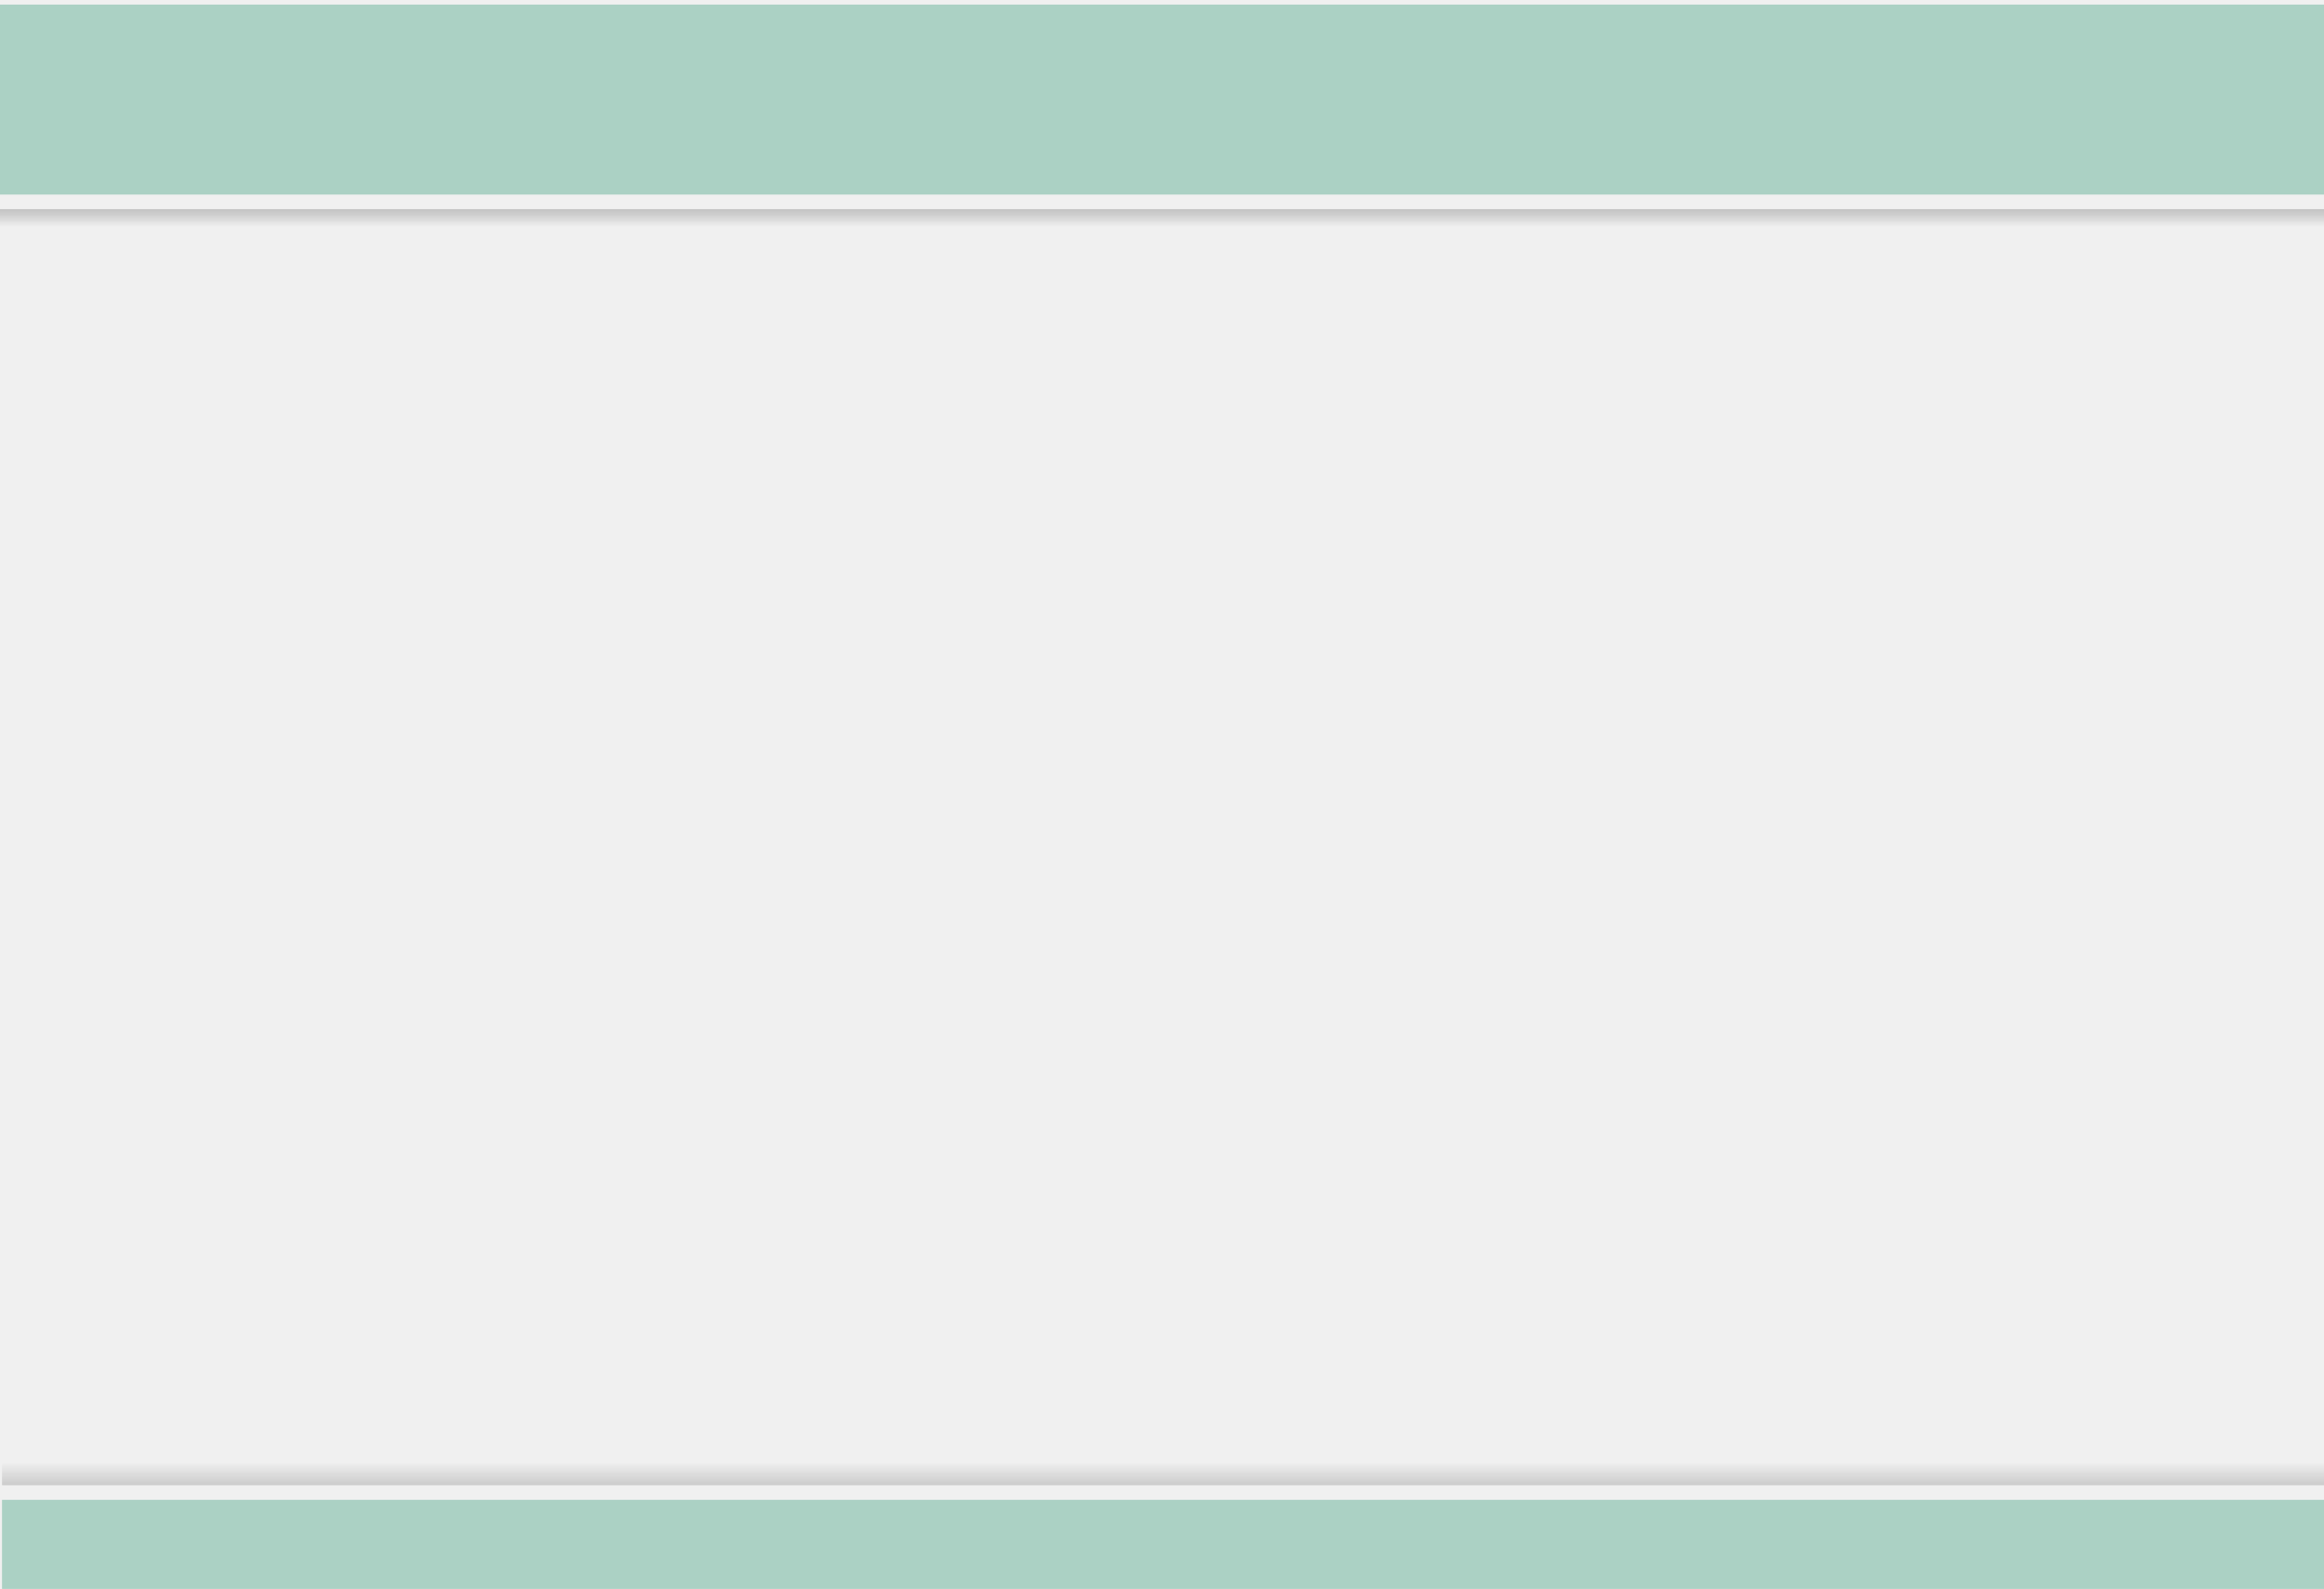
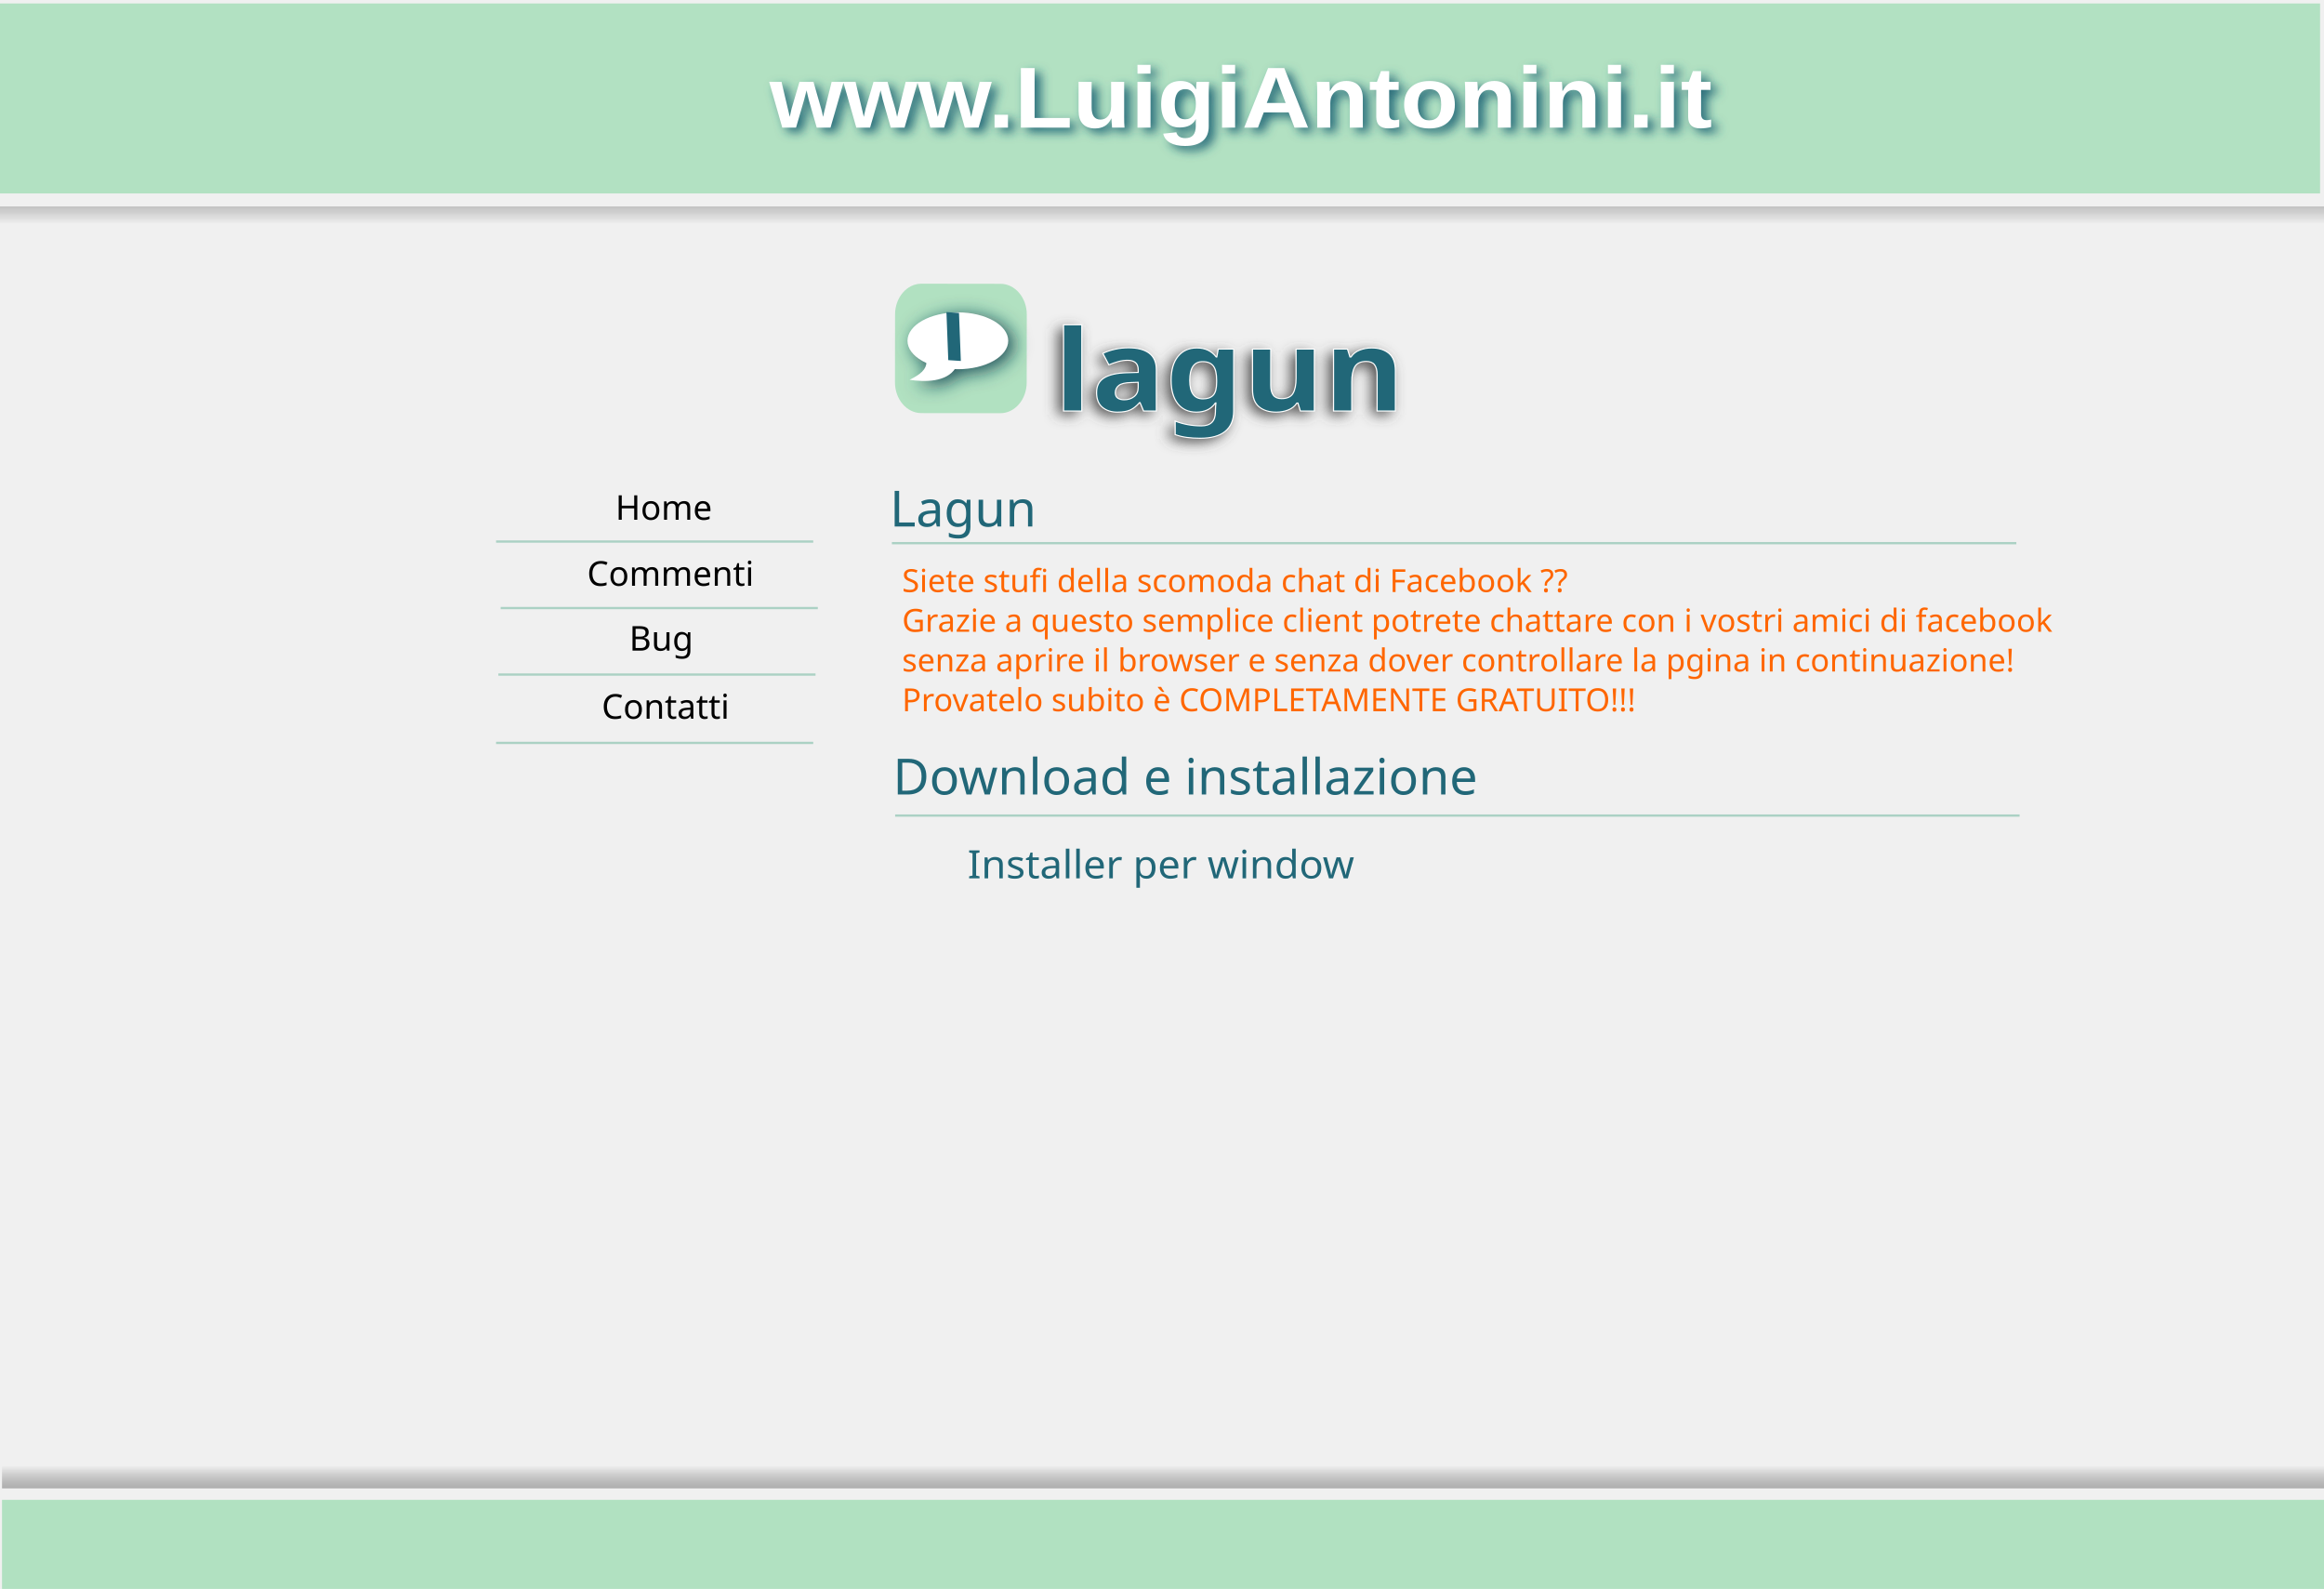
<svg xmlns="http://www.w3.org/2000/svg" xmlns:xlink="http://www.w3.org/1999/xlink" width="1024" height="700" id="svg3295" version="1.0">
  <defs id="defs3297">
+     <linearGradient id="linearGradient4774">
+       <stop style="stop-color:#216778;stop-opacity:1;" offset="0" id="stop4776" />
+       <stop style="stop-color:#216778;stop-opacity:0;" offset="1" id="stop4778" />
+     </linearGradient>
    <linearGradient id="linearGradient3818">
      <stop style="stop-color:#bebebe;stop-opacity:1;" offset="0" id="stop3820" />
      <stop style="stop-color:#000000;stop-opacity:0;" offset="1" id="stop3822" />
    </linearGradient>
-     <linearGradient xlink:href="#linearGradient3818" id="linearGradient3824" x1="538.929" y1="66.786" x2="538.929" y2="99.821" gradientUnits="userSpaceOnUse" />
-     <linearGradient xlink:href="#linearGradient3818" id="linearGradient3836" gradientUnits="userSpaceOnUse" x1="550.04" y1="702.172" x2="550.04" y2="644.296" gradientTransform="matrix(0.9999999,0,0,-1,-1.1019767e-5,-2.5300789e-6)" />
+     <linearGradient xlink:href="#linearGradient3818" id="linearGradient3824" x1="538.929" y1="66.786" x2="538.929" y2="99.821" gradientUnits="userSpaceOnUse" gradientTransform="matrix(0.9948129,0,0,1,0,-1.199851)" />
+     <linearGradient xlink:href="#linearGradient3818" id="linearGradient3836" gradientUnits="userSpaceOnUse" x1="550.04" y1="668.963" x2="550.04" y2="644.296" gradientTransform="matrix(0.9999999,0,0,-1,-1.1019767e-5,-1.388962)" />
+     <linearGradient id="linearGradient3204">
+       <stop id="stop3206" offset="0" style="stop-color:#ffffff;stop-opacity:0.353;" />
+       <stop id="stop3208" offset="1" style="stop-color:#ffffff;stop-opacity:0;" />
+     </linearGradient>
+     <linearGradient id="linearGradient3230">
+       <stop style="stop-color:#040404;stop-opacity:0.6;" offset="0" id="stop3260" />
+       <stop id="stop3290" offset="0.4" style="stop-color:#070707;stop-opacity:0;" />
+       <stop id="stop3286" offset="0.4" style="stop-color:#0a0a0a;stop-opacity:0;" />
+       <stop style="stop-color:#dadada;stop-opacity:0;" offset="0.644" id="stop3288" />
+       <stop id="stop3234" offset="1" style="stop-color:#ffffff;stop-opacity:0;" />
+     </linearGradient>
+     <linearGradient id="linearGradient3242">
+       <stop id="stop3266" offset="0" style="stop-color:#ffffff;stop-opacity:0.444;" />
+       <stop style="stop-color:#ffffff;stop-opacity:0.097;" offset="0.25" id="stop3258" />
+       <stop style="stop-color:#ffffff;stop-opacity:0;" offset="0.5" id="stop3252" />
+       <stop id="stop3256" offset="0.625" style="stop-color:#ffffff;stop-opacity:0;" />
+       <stop id="stop3254" offset="0.75" style="stop-color:#ffffff;stop-opacity:0;" />
+       <stop id="stop3246" offset="1" style="stop-color:#ffffff;stop-opacity:0;" />
+     </linearGradient>
+     <linearGradient id="linearGradient3268">
+       <stop style="stop-color:#ffffff;stop-opacity:0.444;" offset="0" id="stop3270" />
+       <stop id="stop3272" offset="0.25" style="stop-color:#ffffff;stop-opacity:0.097;" />
+       <stop id="stop3274" offset="0.491" style="stop-color:#ffffff;stop-opacity:0;" />
+       <stop style="stop-color:#ffffff;stop-opacity:0;" offset="0.625" id="stop3276" />
+       <stop style="stop-color:#ffffff;stop-opacity:0;" offset="0.75" id="stop3278" />
+       <stop style="stop-color:#ffffff;stop-opacity:0;" offset="1" id="stop3280" />
+     </linearGradient>
+     <linearGradient id="linearGradient3296">
+       <stop id="stop3298" offset="0" style="stop-color:#ffffff;stop-opacity:0.444;" />
+       <stop style="stop-color:#ffffff;stop-opacity:0.097;" offset="0.25" id="stop3300" />
+       <stop style="stop-color:#ffffff;stop-opacity:0;" offset="0.491" id="stop3302" />
+       <stop id="stop3304" offset="0.625" style="stop-color:#ffffff;stop-opacity:0;" />
+       <stop id="stop3306" offset="0.75" style="stop-color:#ffffff;stop-opacity:0;" />
+       <stop id="stop3308" offset="1" style="stop-color:#ffffff;stop-opacity:0;" />
+     </linearGradient>
+     <filter id="filter4048" x="-0.208" width="1.416" y="-0.326" height="1.652">
+       <feGaussianBlur stdDeviation="28.627" id="feGaussianBlur4050" />
+     </filter>
+     <filter id="filter4710" x="-0.064" width="1.127" y="-0.156" height="1.312">
+       <feGaussianBlur stdDeviation="2.961" id="feGaussianBlur4712" />
+     </filter>
+     <radialGradient xlink:href="#linearGradient4774" id="radialGradient4780" cx="494.724" cy="56.626" fx="494.724" fy="56.626" r="198.516" gradientTransform="matrix(1,0,0,9.3319559e-2,0,51.34199)" gradientUnits="userSpaceOnUse" />
+     <filter id="filter4826" x="-0.029" width="1.057" y="-0.306" height="1.612">
+       <feGaussianBlur stdDeviation="4.724" id="feGaussianBlur4828" />
+     </filter>
+     <filter id="filter3398" x="-0.015" width="1.03" y="-0.16" height="1.32">
+       <feGaussianBlur stdDeviation="2.678" id="feGaussianBlur3400" />
+     </filter>
+     <filter id="filter3405" x="-0.013" width="1.027" y="-0.142" height="1.285">
+       <feGaussianBlur stdDeviation="2.197" id="feGaussianBlur3407" />
+     </filter>
  </defs>
-   <g id="layer1">
-     <rect style="opacity:1;fill:#abd1c4;fill-opacity:1;fill-rule:nonzero;stroke:#004455;stroke-width:0;stroke-miterlimit:4;stroke-dasharray:none;stroke-opacity:1" id="rect3305" width="1024.531" height="83.694" x="0" y="2.02" rx="22.728" ry="0" />
-     <rect style="opacity:1;fill:url(#linearGradient3824);fill-opacity:1;fill-rule:nonzero;stroke:#004455;stroke-width:0;stroke-miterlimit:4;stroke-dasharray:none;stroke-opacity:1" id="rect3816" width="1030" height="10" x="1.964569e-06" y="92.143" rx="0" />
-     <rect style="opacity:1;fill:#abd1c4;fill-opacity:1;fill-rule:nonzero;stroke:#004455;stroke-width:0;stroke-miterlimit:4;stroke-dasharray:none;stroke-opacity:1" id="rect3832" width="1023.578" height="39.247" x="0.892" y="-699.972" rx="22.728" ry="0" transform="scale(1,-1)" />
-     <rect style="opacity:1;fill:url(#linearGradient3836);fill-opacity:1;fill-rule:nonzero;stroke:#004455;stroke-width:0;stroke-miterlimit:4;stroke-dasharray:none;stroke-opacity:1" id="rect3834" width="1025" height="10" x="0.892" y="-654.296" rx="0" transform="scale(1,-1)" />
+   <g id="layer1" style="display:inline">
+     <rect style="opacity:1;fill:#b2e1c2;fill-opacity:1;fill-rule:evenodd;stroke:#004455;stroke-width:0;stroke-miterlimit:4;stroke-dasharray:none;stroke-opacity:1" id="rect3305" width="1023.337" height="83.694" x="-1.075" y="1.525" rx="22.702" ry="0" />
+     <rect style="opacity:1;fill:#b1e1c1;fill-opacity:1;fill-rule:nonzero;stroke:none;stroke-width:1;stroke-miterlimit:4;stroke-dasharray:none;stroke-opacity:1" id="rect2744" width="57.004" height="58.038" x="-181.437" y="394.578" ry="11.606" rx="13.551" transform="matrix(1.3970497e-3,-0.999999,0.9999991,1.3475221e-3,0,0)" />
+     <rect style="opacity:1;fill:url(#linearGradient3824);fill-opacity:1;fill-rule:nonzero;stroke:#004455;stroke-width:0;stroke-miterlimit:4;stroke-dasharray:none;stroke-opacity:1" id="rect3816" width="1024.657" height="10" x="1.964569e-06" y="90.943" rx="0" />
+     <rect style="opacity:1;fill:#b1e1c1;fill-opacity:1;fill-rule:nonzero;stroke:#004455;stroke-width:0;stroke-miterlimit:4;stroke-dasharray:none;stroke-opacity:1" id="rect3832" width="1023.578" height="39.247" x="0.892" y="-699.972" rx="22.728" ry="0" transform="scale(1,-1)" />
+     <rect style="opacity:1;fill:url(#linearGradient3836);fill-opacity:1;fill-rule:nonzero;stroke:#004455;stroke-width:0;stroke-miterlimit:4;stroke-dasharray:none;stroke-opacity:1" id="rect3834" width="1025" height="10" x="0.892" y="-655.685" rx="0" transform="scale(1,-1)" />
+     <path style="fill:#ffffff;fill-opacity:1;fill-rule:evenodd;stroke:none;stroke-width:1px;stroke-linecap:butt;stroke-linejoin:miter;stroke-opacity:0" id="path2403" d="M 548.571,278.076 A 167.143,100 0 1 1 214.286,278.076 A 167.143,100 0 1 1 548.571,278.076 z" transform="translate(1196.957,-262.8069)" />
+     <a transform="matrix(1.304158,0,0,1.244872,1112.404,-353.877)" style="fill:#ffffff;stroke:none" id="a2472">
+       <path style="fill:#ffffff;fill-rule:evenodd;stroke:none;stroke-width:1px;stroke-linecap:butt;stroke-linejoin:miter;stroke-opacity:1" d="M 257.857,335.934 C 252.944,372.366 212.813,392.252 177.47,411.568 C 236.323,406.551 316.383,394.044 348.571,368.076" id="path2474" />
+     </a>
+     <a id="a2465" style="fill:#93a7ac" transform="matrix(0.9253452,0,0,0.9033742,1226.103,-235.7484)">
+       <path id="path2417" d="M 258.571,335.219 C 253.658,371.652 226.132,395.986 190.789,415.302 C 249.642,408.907 317.034,392.504 349.768,368.19" style="fill:#93a7ac;fill-rule:evenodd;stroke:#000000;stroke-width:1.044px;stroke-linecap:butt;stroke-linejoin:miter;stroke-opacity:0" />
+       <path style="fill:#93a7ac" d="M 260.106,338.913 C 260.543,335.623 260.46,335.206 259.45,335.593 C 256.94,336.557 241.242,321.784 235.289,312.858 C 227.058,300.514 224.579,293.294 224.143,280.386 C 223.777,269.523 224.618,264.515 228.237,256.009 C 233.576,243.464 246.17,228.881 260.39,218.778 C 274.278,208.912 299.22,197.972 319.319,192.931 C 357.758,183.292 403.792,182.914 441.774,191.927 C 487.825,202.855 523.263,226.341 535.94,254.334 C 540.862,265.203 542.431,278.652 540.075,289.77 C 536.978,304.379 525.741,321.057 511.542,332.118 C 489.416,349.354 462.071,360.835 428.961,366.789 C 412.931,369.671 403.73,370.374 382.533,370.335 C 360.198,370.294 352.046,369.766 351.141,368.303 C 350.696,367.583 348.949,368.42 343.866,371.789 C 173.827,413.97 263.893,439.331 260.106,338.913 z" id="path2386" transform="translate(-1.428572,-0.7142853)" />
+       <path style="fill:#000082;fill-opacity:0;stroke:none;stroke-width:1.036;stroke-opacity:1" d="M 381.259,184.629 C 351.096,184.556 323.587,188.996 299.134,197.911 C 288.785,201.684 274.267,208.4 266.165,213.161 C 248.867,223.324 231.46,242.119 226.071,256.536 C 223.145,264.366 222.732,266.717 222.728,276.661 C 222.721,291.423 225.035,299.028 233.321,311.661 C 235.506,314.991 240.273,320.329 244.978,325.036 C 247.33,327.389 249.666,329.567 251.634,331.254 C 253.602,332.942 255.127,334.118 256.196,334.504 C 257.251,334.886 257.838,335.195 258.103,335.504 C 258.368,335.813 258.446,336.212 258.446,337.036 C 258.446,337.568 258.137,338.757 257.603,340.223 C 257.068,341.689 256.322,343.453 255.509,345.348 C 253.882,349.139 251.981,353.395 250.853,356.661 C 244.065,389.032 202.065,393.842 189.821,409.817 C 189.454,410.358 189.193,410.709 188.665,410.973 C 188.154,411.229 187.295,411.412 185.884,411.411 C 185.837,411.411 185.838,411.411 185.79,411.411 L 185.728,411.411 L 185.79,412.442 C 185.805,412.442 185.807,412.442 185.821,412.442 L 191.759,411.942 C 191.786,412.243 192.123,412.221 192.29,412.348 C 244.297,411.764 295.286,393.497 341.821,371.786 L 348.196,367.973 L 352.54,368.786 C 354.506,369.143 358.529,369.356 363.728,369.504 C 368.926,369.653 375.274,369.726 381.728,369.692 C 394.635,369.623 407.969,369.185 413.665,368.442 C 457.848,362.677 495.211,347 517.603,324.723 C 534.429,307.984 541.394,291.385 539.446,272.411 C 537.838,256.738 532.149,245.21 519.696,232.254 C 508.986,221.111 497.559,213.148 480.978,205.254 C 455.139,192.953 427.146,186.389 394.353,184.942 C 389.936,184.747 385.568,184.64 381.259,184.629 z M 381.259,185.661 C 385.553,185.671 389.887,185.779 394.29,185.973 C 426.972,187.415 454.803,193.954 480.509,206.192 C 497.013,214.049 508.32,221.918 518.946,232.973 C 531.296,245.822 536.827,257.056 538.415,272.536 C 540.331,291.202 533.57,307.374 516.884,323.973 C 494.728,346.014 457.558,361.667 413.54,367.411 C 408.002,368.133 394.616,368.561 381.728,368.629 C 375.284,368.664 368.941,368.621 363.759,368.473 C 358.577,368.325 354.521,368.08 352.728,367.754 L 348.196,366.942 L 348.009,366.879 L 347.821,367.004 L 341.29,370.879 C 239.439,391.859 177.344,462.771 251.821,357.004 C 252.923,353.817 254.815,349.588 256.446,345.786 C 257.262,343.884 258.024,342.07 258.571,340.567 C 259.119,339.064 259.478,337.902 259.478,337.036 C 259.478,336.127 259.369,335.414 258.884,334.848 C 258.399,334.283 257.671,333.933 256.571,333.536 C 255.892,333.29 254.26,332.136 252.321,330.473 C 250.383,328.811 248.066,326.625 245.728,324.286 C 241.052,319.608 236.246,314.27 234.165,311.098 C 225.934,298.55 223.753,291.318 223.759,276.661 C 223.763,266.742 224.126,264.676 227.04,256.879 C 232.273,242.877 249.62,224.07 266.696,214.036 C 274.699,209.334 289.239,202.624 299.509,198.879 C 323.831,190.012 351.199,185.588 381.259,185.661 z" id="path2388" />
+       <path style="fill:#93a7ac" d="" id="path2390" transform="translate(-1.428572,-0.7142853)" />
+       <path style="fill:#93a7ac" d="" id="path2392" transform="translate(-1.428572,-0.7142853)" />
+       <path style="fill:#93a7ac" d="" id="path2394" transform="translate(-1.428572,-0.7142853)" />
+       <path style="fill:#93a7ac" d="M 349.02,368.794 C 349.027,368.782 349.148,368.685 349.289,368.577 C 349.478,368.433 349.594,368.363 349.734,368.308 C 349.917,368.236 349.927,368.235 350.065,368.26 L 350.207,368.286 L 350.038,368.301 C 349.791,368.324 349.67,368.378 349.281,368.64 C 349.031,368.808 348.999,368.827 349.02,368.794 z" id="path2400" transform="translate(-1.428572,-0.7142853)" />
+     </a>
+     <text xml:space="preserve" style="font-size:223.933px;font-style:normal;font-variant:normal;font-weight:bold;font-stretch:normal;text-align:start;line-height:125%;writing-mode:lr-tb;text-anchor:start;fill:#ffffff;fill-opacity:1;stroke:none;stroke-width:1px;stroke-linecap:butt;stroke-linejoin:miter;stroke-opacity:1;font-family:Arial;-inkscape-font-specification:Arial Bold" x="1279.53" y="99.19" id="text3172" transform="scale(1.192203,0.838783)">
+       <tspan id="tspan3174" x="1279.53" y="99.19">f</tspan>
+     </text>
+     <rect style="fill:#008080;fill-opacity:1;stroke:#6e6e6e;stroke-opacity:1" id="rect2403" width="0" height="53.538" x="1434.343" y="207.707" rx="0" ry="53.538" />
+     <a id="a3986" style="fill:#184b57;fill-opacity:1;stroke:#008080;stroke-width:9.283;stroke-miterlimit:4;stroke-dasharray:none;stroke-opacity:1;display:inline;filter:url(#filter4048)" transform="matrix(0.1343418,0,0,0.1433647,375.4976,110.1091)">
+       <path style="fill:#184b57;fill-opacity:1;stroke:#008080;stroke-width:9.283;stroke-miterlimit:4;stroke-dasharray:none;stroke-opacity:1" d="" id="path3988" transform="translate(-1.428572,-0.7142853)" />
+       <path style="fill:#184b57;fill-opacity:1;stroke:#008080;stroke-width:9.283;stroke-miterlimit:4;stroke-dasharray:none;stroke-opacity:1" d="" id="path3990" transform="translate(-1.428572,-0.7142853)" />
+       <path style="fill:#184b57;fill-opacity:1;stroke:#008080;stroke-width:9.283;stroke-miterlimit:4;stroke-dasharray:none;stroke-opacity:1" d="" id="path3992" transform="translate(-1.428572,-0.7142853)" />
+       <g id="g3994" transform="matrix(0.9798346,0,0,1,8.988519,0)" style="fill:#184b57;fill-opacity:1;stroke:#008080;stroke-width:9.378;stroke-miterlimit:4;stroke-dasharray:none;stroke-opacity:1">
+         <path transform="matrix(1.732311,0,0,1.336753,-87.34771,-519.0327)" d="M 357.143,605.219 A 97.321,65.357 0 1 1 162.5,605.219 A 97.321,65.357 0 1 1 357.143,605.219 z" id="path3996" style="fill:#184b57;fill-opacity:1;fill-rule:nonzero;stroke:none;stroke-width:7.359;stroke-miterlimit:4;stroke-dasharray:none;stroke-opacity:1" />
+         <path style="fill:#184b57;fill-opacity:1;fill-rule:evenodd;stroke:none;stroke-width:11.664;stroke-linecap:butt;stroke-linejoin:miter;stroke-miterlimit:4;stroke-dasharray:none;stroke-opacity:1" d="M 257.806,355.155 C 257.094,377.376 239.31,392.601 201.103,409.873 C 251.071,417.145 324.703,417.225 354.337,374.646" id="path3998" />
+       </g>
+     </a>
+     <a id="a3955" style="fill:#ffffff;stroke:#008080;stroke-width:9.283;stroke-miterlimit:4;stroke-dasharray:none;stroke-opacity:1" transform="matrix(0.1343418,0,0,0.1433647,373.0922,108.5563)">
+       <path style="fill:#ffffff;stroke:#008080;stroke-width:9.283;stroke-miterlimit:4;stroke-dasharray:none;stroke-opacity:1" d="" id="path3957" transform="translate(-1.428572,-0.7142853)" />
+       <path style="fill:#ffffff;stroke:#008080;stroke-width:9.283;stroke-miterlimit:4;stroke-dasharray:none;stroke-opacity:1" d="" id="path3959" transform="translate(-1.428572,-0.7142853)" />
+       <path style="fill:#ffffff;stroke:#008080;stroke-width:9.283;stroke-miterlimit:4;stroke-dasharray:none;stroke-opacity:1" d="" id="path3961" transform="translate(-1.428572,-0.7142853)" />
+       <g id="g3963" transform="matrix(0.9798346,0,0,1,8.988519,0)" style="fill:#ffffff;stroke:#008080;stroke-width:9.378;stroke-miterlimit:4;stroke-dasharray:none;stroke-opacity:1">
+         <path transform="matrix(1.732311,0,0,1.336753,-87.34771,-519.0327)" d="M 357.143,605.219 A 97.321,65.357 0 1 1 162.5,605.219 A 97.321,65.357 0 1 1 357.143,605.219 z" id="path3965" style="fill:#ffffff;fill-opacity:1;fill-rule:nonzero;stroke:none;stroke-width:7.359;stroke-miterlimit:4;stroke-dasharray:none;stroke-opacity:1" />
+         <path style="fill:#ffffff;fill-rule:evenodd;stroke:none;stroke-width:11.664;stroke-linecap:butt;stroke-linejoin:miter;stroke-miterlimit:4;stroke-dasharray:none;stroke-opacity:1" d="M 257.806,355.155 C 257.094,377.376 239.31,392.601 201.103,409.873 C 251.071,417.145 324.703,417.225 354.337,374.646" id="path3967" />
+       </g>
+     </a>
+     <a id="a2410" style="fill:#008080;stroke:#008080;stroke-width:10.388;stroke-miterlimit:4;stroke-dasharray:none;stroke-opacity:1" transform="matrix(0.7637657,0,0,0.862254,1467.151,370.9465)">
+       <path style="fill:#008080;stroke:#008080;stroke-width:10.388;stroke-miterlimit:4;stroke-dasharray:none;stroke-opacity:1" d="" id="path2412" transform="translate(-1.428572,-0.7142853)" />
+       <path style="fill:#008080;stroke:#008080;stroke-width:10.388;stroke-miterlimit:4;stroke-dasharray:none;stroke-opacity:1" d="" id="path2414" transform="translate(-1.428572,-0.7142853)" />
+       <path style="fill:#008080;stroke:#008080;stroke-width:10.388;stroke-miterlimit:4;stroke-dasharray:none;stroke-opacity:1" d="" id="path2416" transform="translate(-1.428572,-0.7142853)" />
+       <g id="g2418" transform="matrix(0.9798346,0,0,1,8.988519,0)" style="fill:#008080;stroke:#008080;stroke-width:10.494;stroke-miterlimit:4;stroke-dasharray:none;stroke-opacity:1">
+         <path transform="matrix(1.79196,0,0,1.401995,-92.39657,-571.3108)" d="M 357.143,605.219 A 97.321,65.357 0 1 1 162.5,605.219 A 97.321,65.357 0 1 1 357.143,605.219 z" id="path2420" style="fill:#008080;fill-opacity:1;fill-rule:nonzero;stroke:none;stroke-width:7.359;stroke-miterlimit:4;stroke-dasharray:none;stroke-opacity:1" />
+         <path style="fill:#008080;fill-rule:evenodd;stroke:none;stroke-width:11.664;stroke-linecap:butt;stroke-linejoin:miter;stroke-miterlimit:4;stroke-dasharray:none;stroke-opacity:1" d="M 249.687,339.988 C 248.976,362.209 206.614,387.34 168.407,404.612 C 218.375,411.885 332.78,390.088 366.519,367.861" id="path2422" />
+       </g>
+     </a>
+     <a id="a2424" style="fill:#ffffff;fill-opacity:1;stroke:#008080;stroke-width:12.695;stroke-miterlimit:4;stroke-dasharray:none;stroke-opacity:1" transform="matrix(0.6513802,0,0,0.6769297,1510.595,420.9376)">
+       <path style="fill:#ffffff;fill-opacity:1;stroke:#008080;stroke-width:12.695;stroke-miterlimit:4;stroke-dasharray:none;stroke-opacity:1" d="" id="path2426" transform="translate(-1.428572,-0.7142853)" />
+       <path style="fill:#ffffff;fill-opacity:1;stroke:#008080;stroke-width:12.695;stroke-miterlimit:4;stroke-dasharray:none;stroke-opacity:1" d="" id="path2428" transform="translate(-1.428572,-0.7142853)" />
+       <path style="fill:#ffffff;fill-opacity:1;stroke:#008080;stroke-width:12.695;stroke-miterlimit:4;stroke-dasharray:none;stroke-opacity:1" d="" id="path2430" transform="translate(-1.428572,-0.7142853)" />
+       <g id="g2432" transform="matrix(0.9798346,0,0,1,8.988519,0)" style="fill:#ffffff;fill-opacity:1;stroke:#008080;stroke-width:12.825;stroke-miterlimit:4;stroke-dasharray:none;stroke-opacity:1">
+         <path transform="matrix(1.594563,0,0,1.351024,-61.54274,-533.0557)" d="M 357.143,605.219 A 97.321,65.357 0 1 1 162.5,605.219 A 97.321,65.357 0 1 1 357.143,605.219 z" id="path2434" style="fill:#ffffff;fill-opacity:1;fill-rule:nonzero;stroke:none;stroke-width:7.359;stroke-miterlimit:4;stroke-dasharray:none;stroke-opacity:1" />
+         <path style="fill:#ffffff;fill-opacity:1;fill-rule:evenodd;stroke:none;stroke-width:11.664;stroke-linecap:butt;stroke-linejoin:miter;stroke-miterlimit:4;stroke-dasharray:none;stroke-opacity:1" d="M 265.737,339.509 C 274.446,360.574 248.414,402.126 194.611,423.831 C 259.834,421.701 343.878,392.175 376.613,367.861" id="path2436" />
+       </g>
+     </a>
+     <text xml:space="preserve" style="font-size:32.151px;font-style:normal;font-variant:normal;font-weight:bold;font-stretch:normal;text-align:start;line-height:125%;writing-mode:lr-tb;text-anchor:start;fill:#216778;fill-opacity:1;stroke:none;stroke-width:1px;stroke-linecap:butt;stroke-linejoin:miter;stroke-opacity:1;font-family:Script MT Bold;-inkscape-font-specification:'Script MT Bold, Bold'" x="353.994" y="152.207" id="text2438" transform="matrix(1.157853,7.5367469e-2,3.3151334e-2,0.8658255,0,0)">
+       <tspan x="353.994" y="152.207" id="tspan4021">l</tspan>
+     </text>
+     <rect style="fill:#000000;fill-opacity:1;fill-rule:nonzero;stroke:none;stroke-width:8.98;stroke-miterlimit:4;stroke-dasharray:none;stroke-opacity:1" id="rect3284" width="0" height="18.385" x="1527.883" y="318.622" rx="69.296" ry="18.385" />
+     <rect style="opacity:1;fill:#ffffff;fill-opacity:1;fill-rule:nonzero;stroke:none;stroke-width:0;stroke-miterlimit:4;stroke-dasharray:none;stroke-opacity:1" id="rect3905" width="449.518" height="0" x="392.949" y="186.843" rx="12.04" ry="0" />
+     <text xml:space="preserve" style="font-size:52px;font-style:normal;font-variant:normal;font-weight:bold;font-stretch:normal;text-align:start;line-height:125%;writing-mode:lr-tb;text-anchor:start;opacity:1;fill:#4c4c4c;fill-opacity:0.995;stroke:none;stroke-width:1px;stroke-linecap:butt;stroke-linejoin:miter;stroke-opacity:1;display:inline;filter:url(#filter4710);font-family:Script MT Bold;-inkscape-font-specification:'Script MT Bold, Bold'" x="419.842" y="132.723" id="text4360" transform="matrix(1.040294,0,0,0.9612668,25.41538,-7.338474)">
+       <tspan id="tspan4362" x="419.842" y="132.723" />
+       <tspan x="419.842" y="197.723" id="tspan4364">lagun</tspan>
+     </text>
+     <text xml:space="preserve" style="font-size:52px;font-style:normal;font-variant:normal;font-weight:bold;font-stretch:normal;text-align:start;line-height:125%;writing-mode:lr-tb;text-anchor:start;fill:#216778;fill-opacity:1;stroke:#ffffff;stroke-width:0.5;stroke-linecap:butt;stroke-linejoin:miter;stroke-miterlimit:4;stroke-dasharray:none;stroke-opacity:1;font-family:Script MT Bold;-inkscape-font-specification:'Script MT Bold, Bold'" x="446.41" y="123.361" id="text3915" transform="scale(1.040294,0.9612668)">
+       <tspan id="tspan3917" x="446.41" y="123.361" style="font-size:52px;font-style:normal;font-variant:normal;font-weight:bold;font-stretch:normal;text-align:start;line-height:125%;writing-mode:lr-tb;text-anchor:start;stroke-width:0.5;stroke-miterlimit:4;stroke-dasharray:none;font-family:Script MT Bold;-inkscape-font-specification:'Script MT Bold, Bold'" />
+       <tspan x="446.41" y="188.361" id="tspan3919" style="font-size:52px;font-style:normal;font-variant:normal;font-weight:bold;font-stretch:normal;text-align:start;line-height:125%;writing-mode:lr-tb;text-anchor:start;stroke-width:0.5;stroke-miterlimit:4;stroke-dasharray:none;font-family:Script MT Bold;-inkscape-font-specification:'Script MT Bold, Bold'">lagun</tspan>
+     </text>
+     <text xml:space="preserve" style="font-size:15.031px;font-style:normal;font-variant:normal;font-weight:normal;font-stretch:normal;text-align:start;line-height:100%;writing-mode:lr-tb;text-anchor:start;fill:#000000;fill-opacity:1;stroke:none;stroke-width:1px;stroke-linecap:butt;stroke-linejoin:miter;stroke-opacity:1;font-family:Segoe UI;-inkscape-font-specification:Segoe UI" x="272.039" y="228.223" id="text3921" transform="scale(0.9967581,1.003252)">
+       <tspan id="tspan3923" x="272.039" y="228.223">Home</tspan>
+     </text>
+     <rect style="opacity:1;fill:#abd1c4;fill-opacity:1;fill-rule:nonzero;stroke:none;stroke-width:0;stroke-miterlimit:4;stroke-dasharray:none;stroke-opacity:1;display:inline" id="rect3929" width="139.744" height="1" x="218.582" y="238.075" rx="0" />
+     <rect style="opacity:1;fill:#abd1c4;fill-opacity:1;fill-rule:nonzero;stroke:none;stroke-width:0;stroke-miterlimit:4;stroke-dasharray:none;stroke-opacity:1;display:inline" id="rect3935" width="139.744" height="1" x="220.602" y="267.369" rx="0" />
+     <rect style="opacity:1;fill:#abd1c4;fill-opacity:1;fill-rule:nonzero;stroke:none;stroke-width:0;stroke-miterlimit:4;stroke-dasharray:none;stroke-opacity:1;display:inline" id="rect3941" width="139.744" height="1" x="219.592" y="296.664" rx="0" />
+     <rect style="opacity:1;fill:#abd1c4;fill-opacity:1;fill-rule:nonzero;stroke:none;stroke-width:0;stroke-miterlimit:4;stroke-dasharray:none;stroke-opacity:1;display:inline" id="rect3947" width="139.744" height="1" x="218.582" y="326.774" rx="0" />
+     <rect style="opacity:1;fill:#ffffff;fill-opacity:1;fill-rule:nonzero;stroke:none;stroke-width:1;stroke-miterlimit:4;stroke-dasharray:none;stroke-opacity:1;display:inline" id="rect3955" width="54.685" height="54.648" x="59.164" y="371.851" ry="10.928" rx="13" transform="matrix(1.3712339e-3,-0.9999991,0.9999991,1.3728912e-3,0,0)" />
+     <rect style="fill:none;fill-opacity:1;fill-rule:nonzero;stroke:#216778;stroke-width:1;stroke-miterlimit:4;stroke-dasharray:none;stroke-opacity:1;display:inline" id="rect3961" width="50.433" height="50.433" x="374.268" y="-111.384" ry="11.456" rx="10.59" />
+     <a id="a3963" style="fill:#216778;fill-opacity:1;stroke:#008080;stroke-width:9.283;stroke-miterlimit:4;stroke-dasharray:none;stroke-opacity:1;display:inline" transform="matrix(0.1343418,0,0,0.1433647,350.698,-129.7468)">
+       <path style="fill:#216778;fill-opacity:1;stroke:#008080;stroke-width:9.283;stroke-miterlimit:4;stroke-dasharray:none;stroke-opacity:1" d="" id="path3966" transform="translate(-1.428572,-0.7142853)" />
+       <path style="fill:#216778;fill-opacity:1;stroke:#008080;stroke-width:9.283;stroke-miterlimit:4;stroke-dasharray:none;stroke-opacity:1" d="" id="path3968" transform="translate(-1.428572,-0.7142853)" />
+       <path style="fill:#216778;fill-opacity:1;stroke:#008080;stroke-width:9.283;stroke-miterlimit:4;stroke-dasharray:none;stroke-opacity:1" d="" id="path3970" transform="translate(-1.428572,-0.7142853)" />
+       <g id="g3972" transform="matrix(0.9798346,0,0,1,8.988519,0)" style="fill:#216778;fill-opacity:1;stroke:#008080;stroke-width:9.378;stroke-miterlimit:4;stroke-dasharray:none;stroke-opacity:1">
+         <path transform="matrix(1.732311,0,0,1.336753,-87.34771,-519.0327)" d="M 357.143,605.219 A 97.321,65.357 0 1 1 162.5,605.219 A 97.321,65.357 0 1 1 357.143,605.219 z" id="path3974" style="fill:#216778;fill-opacity:1;fill-rule:nonzero;stroke:none;stroke-width:7.359;stroke-miterlimit:4;stroke-dasharray:none;stroke-opacity:1" />
+         <path style="fill:#216778;fill-opacity:1;fill-rule:evenodd;stroke:none;stroke-width:11.664;stroke-linecap:butt;stroke-linejoin:miter;stroke-miterlimit:4;stroke-dasharray:none;stroke-opacity:1" d="M 257.806,355.155 C 257.094,377.376 239.31,392.601 201.103,409.873 C 251.071,417.145 324.703,417.225 354.337,374.646" id="path3976" />
+       </g>
+     </a>
+     <text xml:space="preserve" style="font-size:32.151px;font-style:normal;font-variant:normal;font-weight:bold;font-stretch:normal;text-align:start;line-height:125%;writing-mode:lr-tb;text-anchor:start;fill:#ffffff;fill-opacity:1;stroke:none;stroke-width:1px;stroke-linecap:butt;stroke-linejoin:miter;stroke-opacity:1;display:inline;font-family:Script MT Bold;-inkscape-font-specification:'Script MT Bold, Bold'" x="342.505" y="-122.025" id="text3978" transform="matrix(1.157853,7.5367387e-2,3.3151293e-2,0.8658255,0,0)">
+       <tspan x="342.505" y="-122.025" id="tspan3980">l</tspan>
+     </text>
+     <text xml:space="preserve" style="font-size:15.031px;font-style:normal;font-variant:normal;font-weight:normal;font-stretch:normal;text-align:start;line-height:100%;writing-mode:lr-tb;text-anchor:start;fill:#000000;fill-opacity:1;stroke:none;stroke-width:1px;stroke-linecap:butt;stroke-linejoin:miter;stroke-opacity:1;display:inline;font-family:Segoe UI;-inkscape-font-specification:Segoe UI" x="259.522" y="257.21" id="text4870" transform="scale(0.9967581,1.003252)">
+       <tspan id="tspan4872" x="259.522" y="257.21">Commenti</tspan>
+       <tspan x="259.522" y="272.242" id="tspan4882" />
+     </text>
+     <text xml:space="preserve" style="font-size:15.031px;font-style:normal;font-variant:normal;font-weight:normal;font-stretch:normal;text-align:start;line-height:100%;writing-mode:lr-tb;text-anchor:start;fill:#000000;fill-opacity:1;stroke:none;stroke-width:1px;stroke-linecap:butt;stroke-linejoin:miter;stroke-opacity:1;display:inline;font-family:Segoe UI;-inkscape-font-specification:Segoe UI" x="278.153" y="285.689" id="text4874" transform="scale(0.9967581,1.003252)">
+       <tspan id="tspan4876" x="278.153" y="285.689">Bug</tspan>
+     </text>
+     <text xml:space="preserve" style="font-size:15.031px;font-style:normal;font-variant:normal;font-weight:normal;font-stretch:normal;text-align:start;line-height:100%;writing-mode:lr-tb;text-anchor:start;fill:#000000;fill-opacity:1;stroke:none;stroke-width:1px;stroke-linecap:butt;stroke-linejoin:miter;stroke-opacity:1;display:inline;font-family:Segoe UI;-inkscape-font-specification:Segoe UI" x="265.971" y="315.592" id="text4878" transform="scale(0.9967581,1.003252)">
+       <tspan x="265.971" y="315.592" id="tspan4884">Contatti</tspan>
+     </text>
+     <text xml:space="preserve" style="font-size:14px;font-style:normal;font-variant:normal;font-weight:normal;font-stretch:normal;text-align:start;line-height:125%;writing-mode:lr-tb;text-anchor:start;fill:#ff6600;fill-opacity:1;stroke:none;stroke-width:1px;stroke-linecap:butt;stroke-linejoin:miter;stroke-opacity:1;font-family:Segoe UI;-inkscape-font-specification:Segoe UI" x="397.449" y="260.804" id="text4888">
+       <tspan id="tspan4890" x="397.449" y="260.804">Siete stufi della scomoda chat di Facebook ??</tspan>
+       <tspan x="397.449" y="278.304" id="tspan4892">Grazie a questo semplice client potrete chattare con i vostri amici di facebook </tspan>
+       <tspan x="397.449" y="295.804" id="tspan4896">senza aprire il browser e senza dover controllare la pgina in continuazione!</tspan>
+       <tspan x="397.449" y="313.304" id="tspan4894">Provatelo subito è COMPLETAMENTE GRATUITO!!! </tspan>
+     </text>
+     <text xml:space="preserve" style="font-size:22px;font-style:normal;font-variant:normal;font-weight:normal;font-stretch:normal;text-align:start;line-height:100%;writing-mode:lr-tb;text-anchor:start;fill:#216778;fill-opacity:1;stroke:none;stroke-width:1px;stroke-linecap:butt;stroke-linejoin:miter;stroke-opacity:1;font-family:Segoe UI;-inkscape-font-specification:Segoe UI" x="387.724" y="349.999" id="text4900">
+       <tspan id="tspan4902" x="387.724" y="349.999"> Download e installazione </tspan>
+     </text>
+     <text xml:space="preserve" style="font-size:17.478px;font-style:normal;font-variant:normal;font-weight:normal;font-stretch:normal;text-align:start;line-height:100%;writing-mode:lr-tb;text-anchor:start;fill:#216778;fill-opacity:1;stroke:none;stroke-width:1px;stroke-linecap:butt;stroke-linejoin:miter;stroke-opacity:1;display:inline;font-family:Segoe UI;-inkscape-font-specification:Segoe UI" x="420.202" y="392.564" id="text4906" transform="scale(1.014532,0.9856765)">
+       <tspan x="420.202" y="392.564" id="tspan4910">Installer per window</tspan>
+     </text>
+     <rect style="opacity:1;fill:#b2e1c2;fill-opacity:0;fill-rule:nonzero;stroke:none;stroke-width:0;stroke-miterlimit:4;stroke-dasharray:none;stroke-opacity:1" id="rect3308" width="451.429" height="59.286" x="287.143" y="-85" rx="0" />
+     <text xml:space="preserve" style="font-size:40px;font-style:normal;font-variant:normal;font-weight:bold;font-stretch:normal;text-align:start;line-height:125%;writing-mode:lr-tb;text-anchor:start;fill:#216778;fill-opacity:1;stroke:none;stroke-width:1px;stroke-linecap:butt;stroke-linejoin:miter;stroke-opacity:1;display:inline;filter:url(#filter3405);font-family:Arial;-inkscape-font-specification:Arial Bold" x="327.234" y="61.034" id="text2531" transform="matrix(1.048491,0,0,0.9537514,-1.428571,0)">
+       <tspan id="tspan2533" x="327.234" y="61.034" style="font-size:40px;font-style:normal;font-variant:normal;font-weight:bold;font-stretch:normal;text-align:start;line-height:125%;writing-mode:lr-tb;text-anchor:start;fill:#216778;fill-opacity:1;font-family:Arial;-inkscape-font-specification:Arial Bold">www.LuigiAntonini.it</tspan>
+     </text>
+     <text xml:space="preserve" style="font-size:40px;font-style:normal;font-variant:normal;font-weight:bold;font-stretch:normal;text-align:start;line-height:125%;writing-mode:lr-tb;text-anchor:start;fill:#ffffff;fill-opacity:1;stroke:none;stroke-width:1px;stroke-linecap:butt;stroke-linejoin:miter;stroke-opacity:1;display:inline;font-family:Arial;-inkscape-font-specification:Arial Bold" x="323.374" y="58.945" id="text3951" transform="scale(1.048491,0.9537514)">
+       <tspan id="tspan3953" x="323.374" y="58.945" style="font-size:40px;font-style:normal;font-variant:normal;font-weight:bold;font-stretch:normal;text-align:start;line-height:125%;writing-mode:lr-tb;text-anchor:start;fill:#ffffff;fill-opacity:1;font-family:Arial;-inkscape-font-specification:Arial Bold">www.LuigiAntonini.it</tspan>
+     </text>
+     <text xml:space="preserve" style="font-size:40px;font-style:normal;font-variant:normal;font-weight:bold;font-stretch:normal;text-align:start;line-height:125%;writing-mode:lr-tb;text-anchor:start;fill:#216778;fill-opacity:1;stroke:none;stroke-width:1px;stroke-linecap:butt;stroke-linejoin:miter;stroke-opacity:1;display:inline;filter:url(#filter3405);font-family:Arial;-inkscape-font-specification:Arial Bold" x="327.234" y="61.034" id="text3409" transform="matrix(1.048491,0,0,0.9537514,69.1666,-224.7181)">
+       <tspan id="tspan3411" x="327.234" y="61.034" style="font-size:40px;font-style:normal;font-variant:normal;font-weight:bold;font-stretch:normal;text-align:start;line-height:125%;writing-mode:lr-tb;text-anchor:start;fill:#216778;fill-opacity:1;font-family:Arial;-inkscape-font-specification:Arial Bold">www.LuigiAntonini.it</tspan>
+     </text>
+     <text xml:space="preserve" style="font-size:40px;font-style:normal;font-variant:normal;font-weight:bold;font-stretch:normal;text-align:start;line-height:125%;writing-mode:lr-tb;text-anchor:start;fill:#ffffff;fill-opacity:1;stroke:none;stroke-width:1px;stroke-linecap:butt;stroke-linejoin:miter;stroke-opacity:1;display:inline;font-family:Arial;-inkscape-font-specification:Arial Bold" x="390.704" y="-176.67" id="text3413" transform="scale(1.048491,0.9537514)">
+       <tspan id="tspan3415" x="390.704" y="-176.67" style="font-size:40px;font-style:normal;font-variant:normal;font-weight:bold;font-stretch:normal;text-align:start;line-height:125%;writing-mode:lr-tb;text-anchor:start;fill:#ffffff;fill-opacity:1;font-family:Arial;-inkscape-font-specification:Arial Bold">www.LuigiAntonini.it</tspan>
+     </text>
+     <rect style="opacity:1;fill:none;fill-opacity:1;fill-rule:nonzero;stroke:none;stroke-width:1.4;stroke-miterlimit:4;stroke-dasharray:none;stroke-opacity:1" id="rect3417" width="442.857" height="49.286" x="400.714" y="-202.143" rx="0" />
+     <text xml:space="preserve" style="font-size:22px;font-style:normal;font-variant:normal;font-weight:normal;font-stretch:normal;text-align:start;line-height:100%;writing-mode:lr-tb;text-anchor:start;fill:#216778;fill-opacity:1;stroke:none;stroke-width:1px;stroke-linecap:butt;stroke-linejoin:miter;stroke-opacity:1;display:inline;font-family:Segoe UI;-inkscape-font-specification:Segoe UI" x="386.342" y="231.948" id="text3421">
+       <tspan id="tspan3423" x="386.342" y="231.948"> Lagun </tspan>
+     </text>
+     <rect style="opacity:1;fill:#abd1c4;fill-opacity:1;fill-rule:nonzero;stroke:none;stroke-width:0;stroke-miterlimit:4;stroke-dasharray:none;stroke-opacity:1;display:inline" id="rect3431" width="495.458" height="1" x="392.985" y="238.786" rx="0" />
+     <rect style="opacity:1;fill:#abd1c4;fill-opacity:1;fill-rule:nonzero;stroke:none;stroke-width:0;stroke-miterlimit:4;stroke-dasharray:none;stroke-opacity:1;display:inline" id="rect3433" width="495.458" height="1" x="394.414" y="358.786" rx="0" />
  </g>
+   <g id="layer2" style="display:inline" />
</svg>
